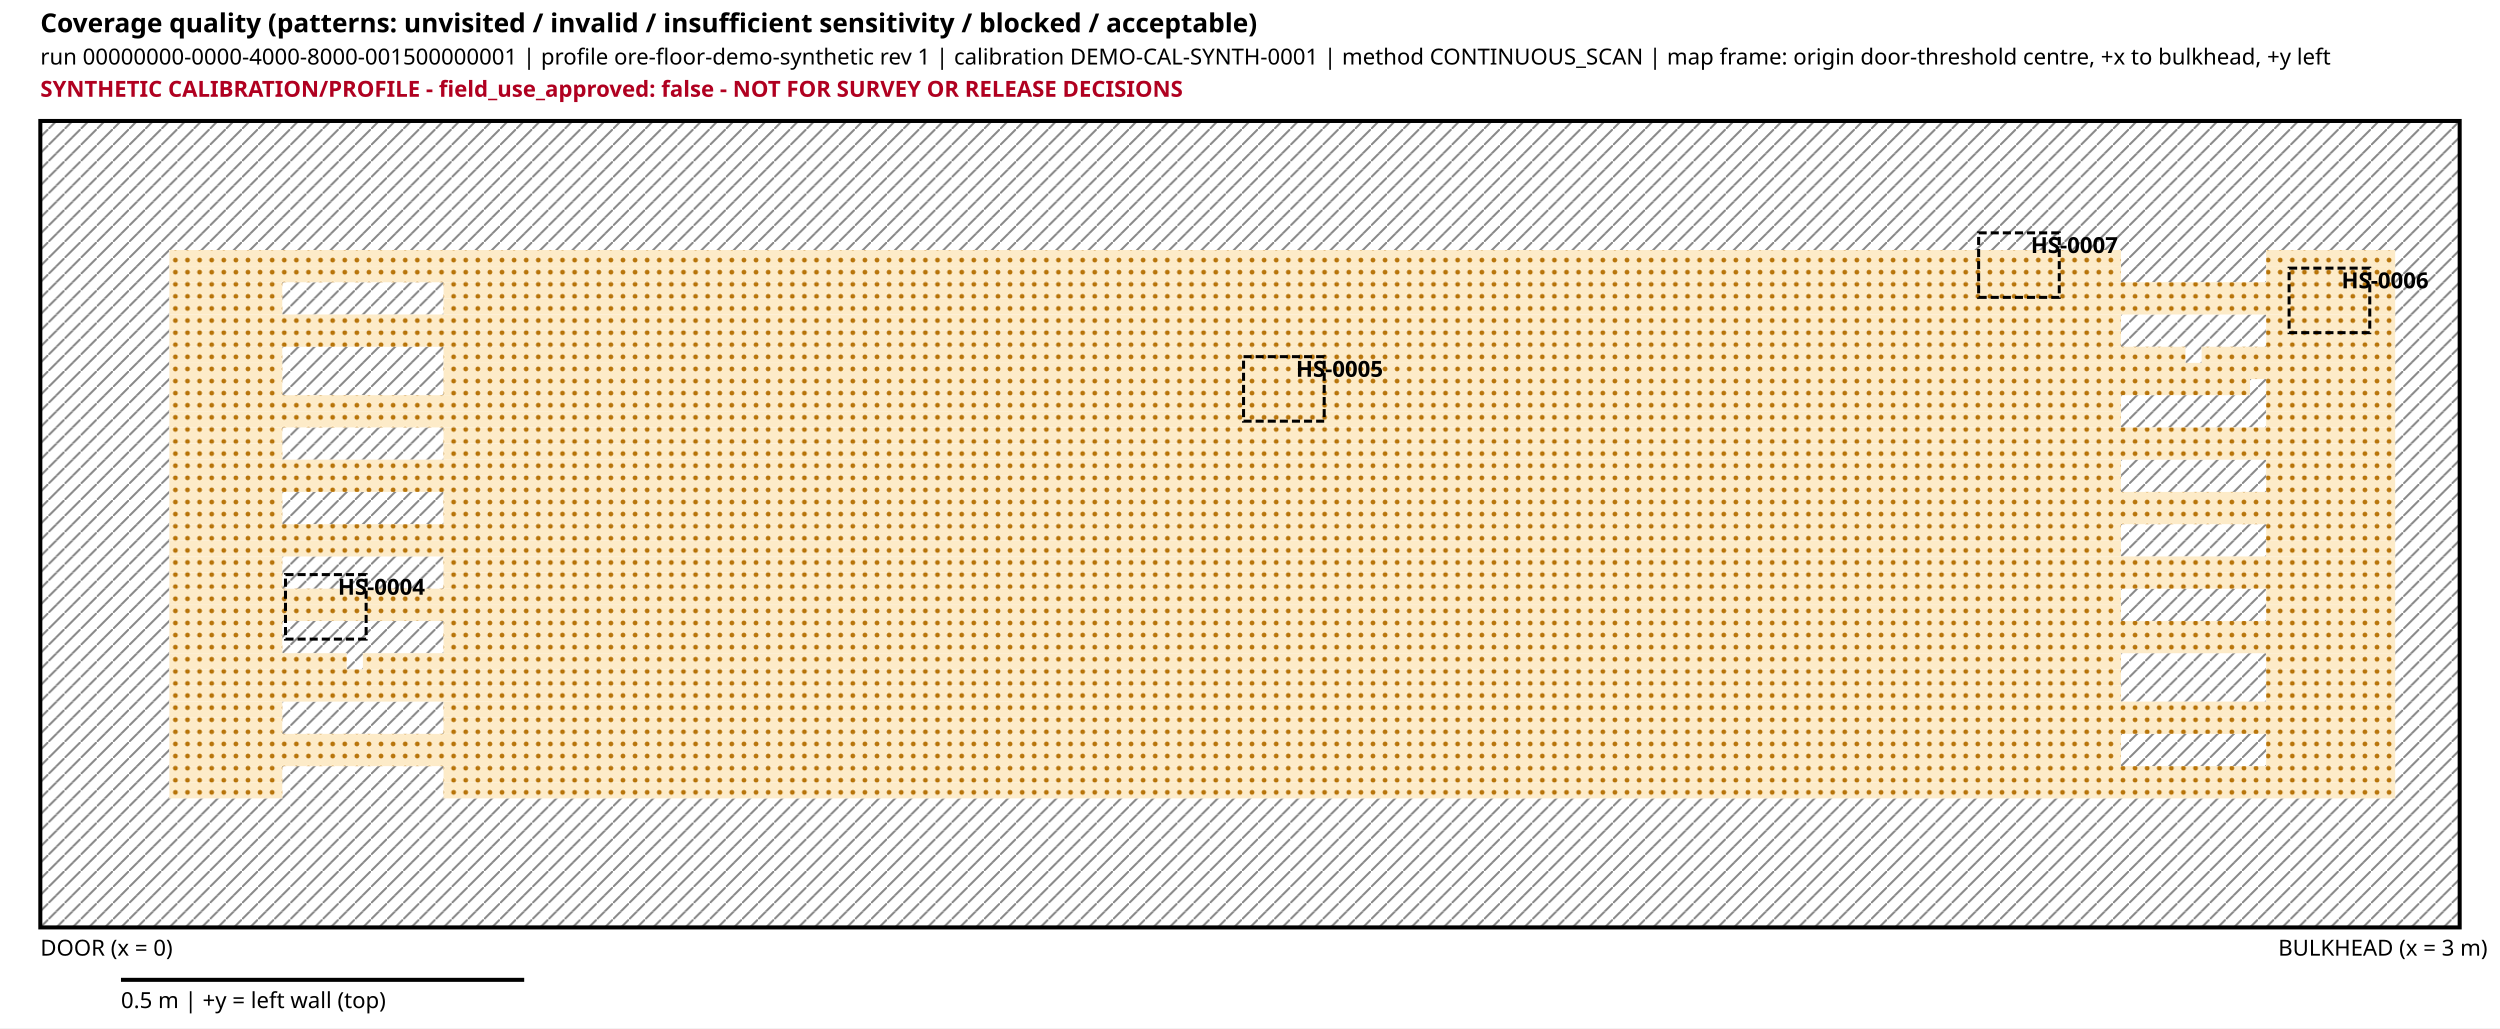
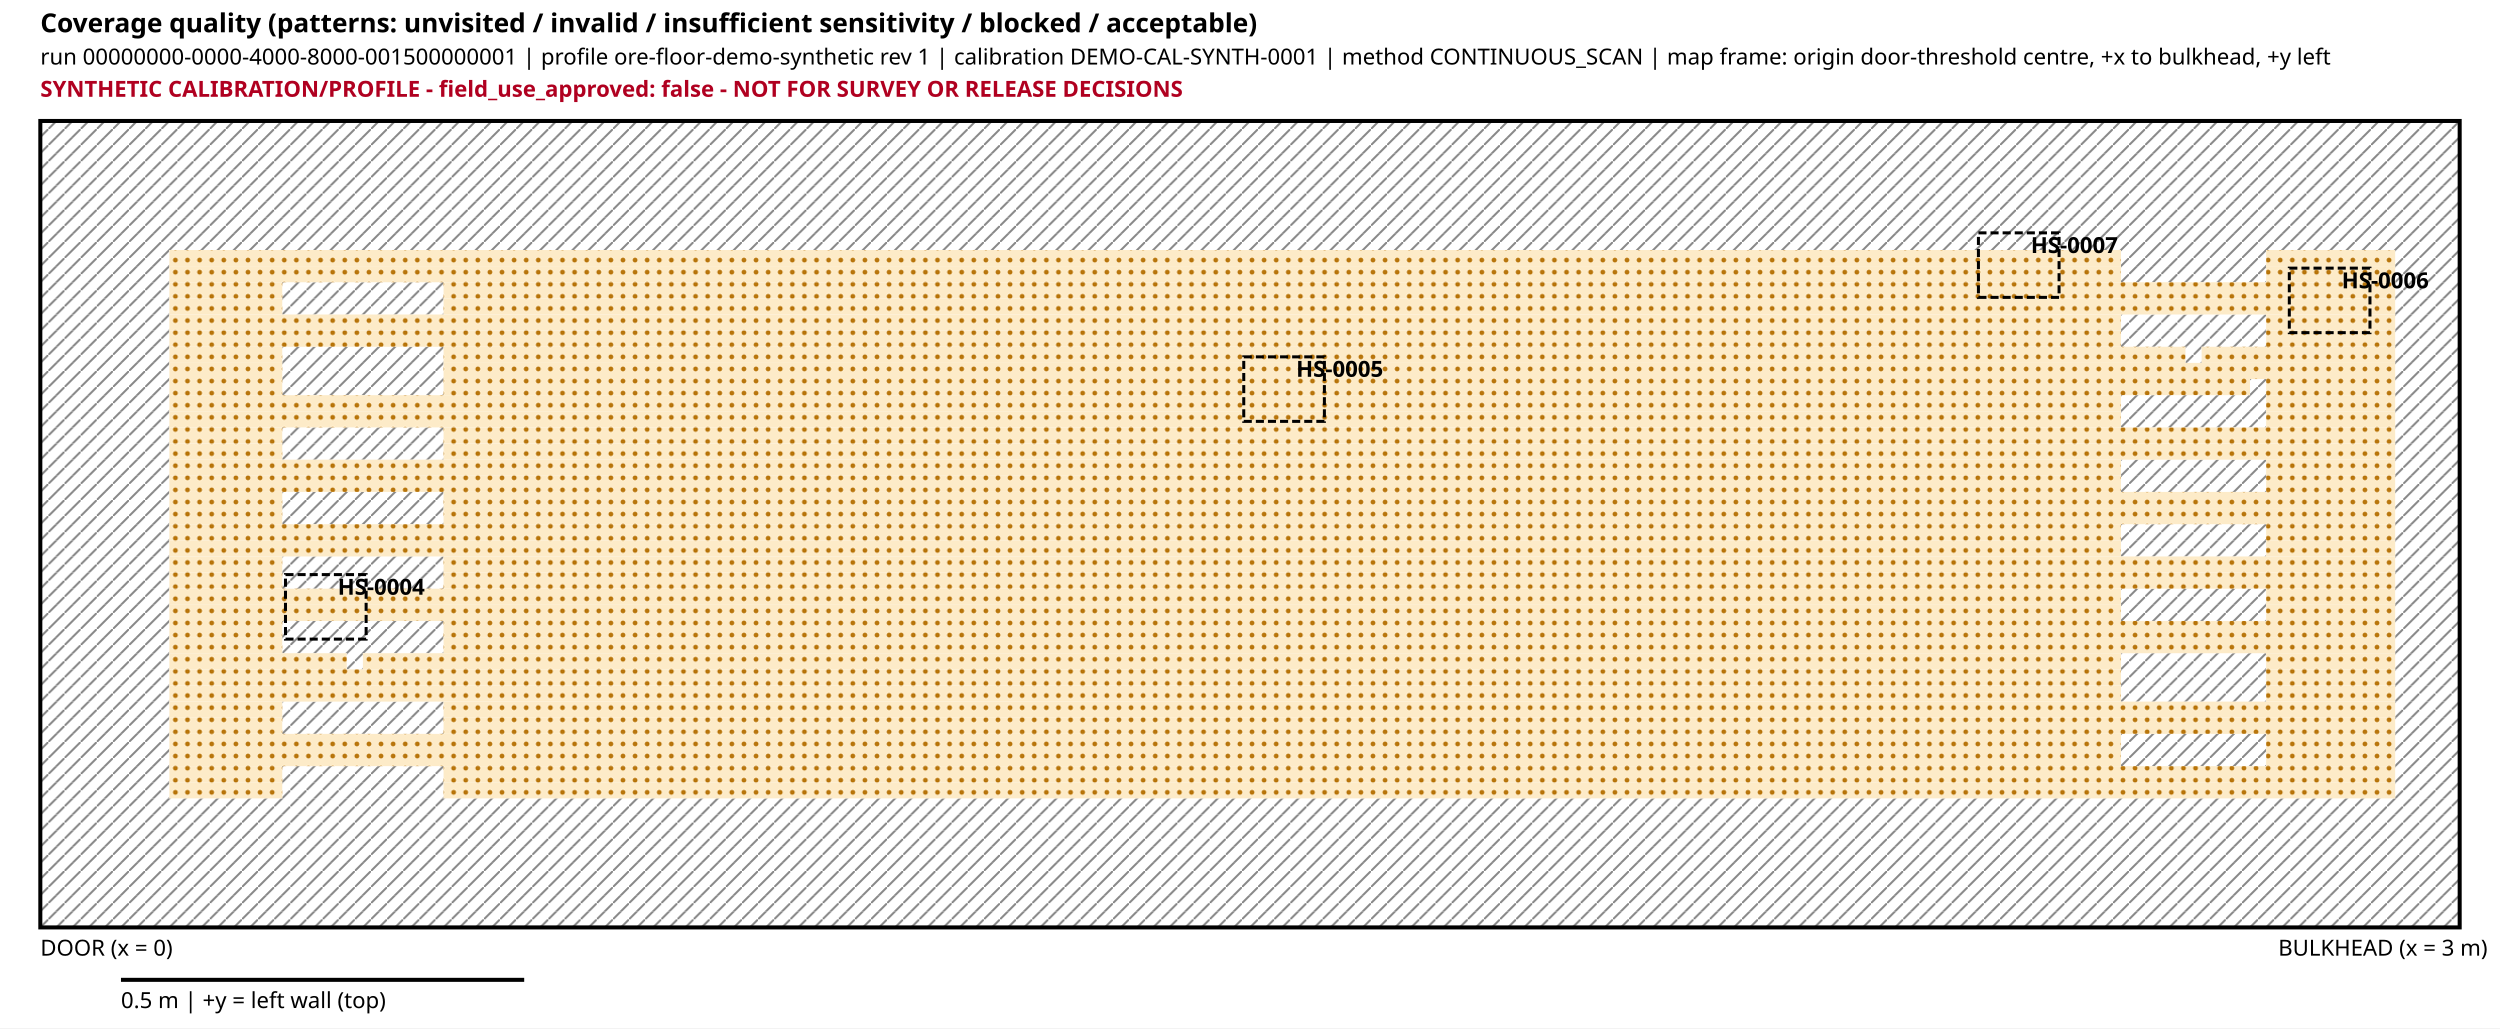
<svg xmlns="http://www.w3.org/2000/svg" width="1240" height="510" viewBox="0 0 1240 510" font-family="sans-serif" font-size="11">
  <defs>
    <pattern id="p-UNVISITED" width="8" height="8" patternUnits="userSpaceOnUse">
      <rect width="8" height="8" fill="#fff" />
      <path d="M0 8L8 0" stroke="#888" stroke-width="1" />
    </pattern>
    <pattern id="p-INVALID_DATA" width="8" height="8" patternUnits="userSpaceOnUse">
      <rect width="8" height="8" fill="#f6d5d5" />
      <path d="M0 0L8 8M0 8L8 0" stroke="#c83c3c" stroke-width="1" />
    </pattern>
    <pattern id="p-INSUFFICIENT_SENSITIVITY" width="6" height="6" patternUnits="userSpaceOnUse">
      <rect width="6" height="6" fill="#fdebc8" />
      <circle cx="3" cy="3" r="1.2" fill="#b9770e" />
    </pattern>
    <pattern id="p-BLOCKED" width="8" height="8" patternUnits="userSpaceOnUse">
      <rect width="8" height="8" fill="#e4dcf0" />
      <path d="M0 4H8" stroke="#785aa0" stroke-width="2" />
    </pattern>
    <pattern id="p-EXCLUDED" width="8" height="8" patternUnits="userSpaceOnUse">
      <rect width="8" height="8" fill="#5a5a5a" />
    </pattern>
    <pattern id="p-ACCEPTABLE" width="8" height="8" patternUnits="userSpaceOnUse">
      <rect width="8" height="8" fill="#2e8b57" />
    </pattern>
  </defs>
  <rect width="1240" height="510" fill="#fff" />
  <text x="20" y="16" font-size="13" font-weight="bold">Coverage quality (patterns: unvisited / invalid / insufficient sensitivity / blocked / acceptable)</text>
  <text x="20" y="32">run 00000000-0000-4000-8000-001500000001 | profile ore-floor-demo-synthetic rev 1 | calibration DEMO-CAL-SYNTH-0001 | method CONTINUOUS_SCAN | map frame: origin door-threshold centre, +x to bulkhead, +y left</text>
  <text x="20" y="48" fill="#b00020" font-weight="bold">SYNTHETIC CALIBRATION/PROFILE - field_use_approved: false - NOT FOR SURVEY OR RELEASE DECISIONS</text>
  <rect x="20.0" y="452.0" width="1200.0" height="8.0" fill="url(#p-UNVISITED)" />
  <rect x="20.0" y="444.0" width="1200.0" height="8.0" fill="url(#p-UNVISITED)" />
  <rect x="20.0" y="436.0" width="1200.0" height="8.0" fill="url(#p-UNVISITED)" />
  <rect x="20.0" y="428.0" width="1200.0" height="8.0" fill="url(#p-UNVISITED)" />
  <rect x="20.0" y="420.0" width="1200.0" height="8.0" fill="url(#p-UNVISITED)" />
  <rect x="20.0" y="412.0" width="1200.0" height="8.0" fill="url(#p-UNVISITED)" />
  <rect x="20.0" y="404.0" width="1200.0" height="8.0" fill="url(#p-UNVISITED)" />
  <rect x="20.0" y="396.0" width="1200.0" height="8.0" fill="url(#p-UNVISITED)" />
  <rect x="20.0" y="388.0" width="64.0" height="8.0" fill="url(#p-UNVISITED)" />
  <rect x="140.0" y="388.0" width="80.0" height="8.0" fill="url(#p-UNVISITED)" />
  <rect x="1188.0" y="388.0" width="32.0" height="8.0" fill="url(#p-UNVISITED)" />
  <rect x="20.0" y="380.0" width="64.0" height="8.0" fill="url(#p-UNVISITED)" />
  <rect x="140.0" y="380.0" width="80.0" height="8.0" fill="url(#p-UNVISITED)" />
  <rect x="1188.0" y="380.0" width="32.0" height="8.0" fill="url(#p-UNVISITED)" />
  <rect x="20.0" y="372.0" width="64.0" height="8.0" fill="url(#p-UNVISITED)" />
  <rect x="1052.0" y="372.0" width="72.0" height="8.0" fill="url(#p-UNVISITED)" />
  <rect x="1188.0" y="372.0" width="32.0" height="8.0" fill="url(#p-UNVISITED)" />
  <rect x="20.0" y="364.0" width="64.0" height="8.0" fill="url(#p-UNVISITED)" />
  <rect x="1052.0" y="364.0" width="72.0" height="8.0" fill="url(#p-UNVISITED)" />
  <rect x="1188.0" y="364.0" width="32.0" height="8.0" fill="url(#p-UNVISITED)" />
  <rect x="20.0" y="356.0" width="64.0" height="8.0" fill="url(#p-UNVISITED)" />
  <rect x="140.0" y="356.0" width="80.0" height="8.0" fill="url(#p-UNVISITED)" />
  <rect x="1188.0" y="356.0" width="32.0" height="8.0" fill="url(#p-UNVISITED)" />
  <rect x="20.0" y="348.0" width="64.0" height="8.0" fill="url(#p-UNVISITED)" />
  <rect x="140.0" y="348.0" width="80.0" height="8.0" fill="url(#p-UNVISITED)" />
  <rect x="1188.0" y="348.0" width="32.0" height="8.0" fill="url(#p-UNVISITED)" />
  <rect x="20.0" y="340.0" width="64.0" height="8.0" fill="url(#p-UNVISITED)" />
  <rect x="1052.0" y="340.0" width="72.0" height="8.0" fill="url(#p-UNVISITED)" />
  <rect x="1188.0" y="340.0" width="32.0" height="8.0" fill="url(#p-UNVISITED)" />
  <rect x="20.0" y="332.0" width="64.0" height="8.0" fill="url(#p-UNVISITED)" />
  <rect x="1052.0" y="332.0" width="72.0" height="8.0" fill="url(#p-UNVISITED)" />
  <rect x="1188.0" y="332.0" width="32.0" height="8.0" fill="url(#p-UNVISITED)" />
  <rect x="20.0" y="324.0" width="64.0" height="8.0" fill="url(#p-UNVISITED)" />
  <rect x="172.0" y="324.0" width="8.0" height="8.0" fill="url(#p-UNVISITED)" />
  <rect x="1052.0" y="324.0" width="72.0" height="8.0" fill="url(#p-UNVISITED)" />
  <rect x="1188.0" y="324.0" width="32.0" height="8.0" fill="url(#p-UNVISITED)" />
  <rect x="20.0" y="316.0" width="64.0" height="8.0" fill="url(#p-UNVISITED)" />
  <rect x="140.0" y="316.0" width="80.0" height="8.0" fill="url(#p-UNVISITED)" />
  <rect x="1188.0" y="316.0" width="32.0" height="8.0" fill="url(#p-UNVISITED)" />
  <rect x="20.0" y="308.0" width="64.0" height="8.0" fill="url(#p-UNVISITED)" />
  <rect x="140.0" y="308.0" width="80.0" height="8.0" fill="url(#p-UNVISITED)" />
  <rect x="1188.0" y="308.0" width="32.0" height="8.0" fill="url(#p-UNVISITED)" />
  <rect x="20.0" y="300.0" width="64.0" height="8.0" fill="url(#p-UNVISITED)" />
  <rect x="1052.0" y="300.0" width="72.0" height="8.0" fill="url(#p-UNVISITED)" />
  <rect x="1188.0" y="300.0" width="32.0" height="8.0" fill="url(#p-UNVISITED)" />
  <rect x="20.0" y="292.0" width="64.0" height="8.0" fill="url(#p-UNVISITED)" />
  <rect x="1052.0" y="292.0" width="72.0" height="8.0" fill="url(#p-UNVISITED)" />
  <rect x="1188.0" y="292.0" width="32.0" height="8.0" fill="url(#p-UNVISITED)" />
  <rect x="20.0" y="284.0" width="64.0" height="8.0" fill="url(#p-UNVISITED)" />
  <rect x="140.0" y="284.0" width="80.0" height="8.0" fill="url(#p-UNVISITED)" />
  <rect x="1188.0" y="284.0" width="32.0" height="8.0" fill="url(#p-UNVISITED)" />
  <rect x="20.0" y="276.0" width="64.0" height="8.0" fill="url(#p-UNVISITED)" />
  <rect x="140.0" y="276.0" width="80.0" height="8.0" fill="url(#p-UNVISITED)" />
  <rect x="1188.0" y="276.0" width="32.0" height="8.0" fill="url(#p-UNVISITED)" />
  <rect x="20.0" y="268.0" width="64.0" height="8.0" fill="url(#p-UNVISITED)" />
  <rect x="1052.0" y="268.0" width="72.0" height="8.0" fill="url(#p-UNVISITED)" />
  <rect x="1188.0" y="268.0" width="32.0" height="8.0" fill="url(#p-UNVISITED)" />
  <rect x="20.0" y="260.0" width="64.0" height="8.0" fill="url(#p-UNVISITED)" />
  <rect x="1052.0" y="260.0" width="72.0" height="8.0" fill="url(#p-UNVISITED)" />
  <rect x="1188.0" y="260.0" width="32.0" height="8.0" fill="url(#p-UNVISITED)" />
  <rect x="20.0" y="252.0" width="64.0" height="8.0" fill="url(#p-UNVISITED)" />
  <rect x="140.0" y="252.0" width="80.0" height="8.0" fill="url(#p-UNVISITED)" />
  <rect x="1188.0" y="252.0" width="32.0" height="8.0" fill="url(#p-UNVISITED)" />
  <rect x="20.0" y="244.0" width="64.0" height="8.0" fill="url(#p-UNVISITED)" />
  <rect x="140.0" y="244.0" width="80.0" height="8.0" fill="url(#p-UNVISITED)" />
  <rect x="1188.0" y="244.0" width="32.0" height="8.0" fill="url(#p-UNVISITED)" />
  <rect x="20.0" y="236.0" width="64.0" height="8.0" fill="url(#p-UNVISITED)" />
  <rect x="1052.0" y="236.0" width="72.0" height="8.0" fill="url(#p-UNVISITED)" />
  <rect x="1188.0" y="236.0" width="32.0" height="8.0" fill="url(#p-UNVISITED)" />
  <rect x="20.0" y="228.0" width="64.0" height="8.0" fill="url(#p-UNVISITED)" />
  <rect x="1052.0" y="228.0" width="72.0" height="8.0" fill="url(#p-UNVISITED)" />
  <rect x="1188.0" y="228.0" width="32.0" height="8.0" fill="url(#p-UNVISITED)" />
  <rect x="20.0" y="220.0" width="64.0" height="8.0" fill="url(#p-UNVISITED)" />
  <rect x="140.0" y="220.0" width="80.0" height="8.0" fill="url(#p-UNVISITED)" />
  <rect x="1188.0" y="220.0" width="32.0" height="8.0" fill="url(#p-UNVISITED)" />
  <rect x="20.0" y="212.0" width="64.0" height="8.0" fill="url(#p-UNVISITED)" />
  <rect x="140.0" y="212.0" width="80.0" height="8.0" fill="url(#p-UNVISITED)" />
  <rect x="1188.0" y="212.0" width="32.0" height="8.0" fill="url(#p-UNVISITED)" />
  <rect x="20.0" y="204.0" width="64.0" height="8.0" fill="url(#p-UNVISITED)" />
  <rect x="1052.0" y="204.0" width="72.0" height="8.0" fill="url(#p-UNVISITED)" />
  <rect x="1188.0" y="204.0" width="32.0" height="8.0" fill="url(#p-UNVISITED)" />
  <rect x="20.0" y="196.0" width="64.0" height="8.0" fill="url(#p-UNVISITED)" />
  <rect x="1052.0" y="196.0" width="72.0" height="8.0" fill="url(#p-UNVISITED)" />
  <rect x="1188.0" y="196.0" width="32.0" height="8.0" fill="url(#p-UNVISITED)" />
  <rect x="20.0" y="188.0" width="64.0" height="8.0" fill="url(#p-UNVISITED)" />
  <rect x="140.0" y="188.0" width="80.0" height="8.0" fill="url(#p-UNVISITED)" />
  <rect x="1116.0" y="188.0" width="8.0" height="8.0" fill="url(#p-UNVISITED)" />
  <rect x="1188.0" y="188.0" width="32.0" height="8.0" fill="url(#p-UNVISITED)" />
  <rect x="20.0" y="180.0" width="64.0" height="8.0" fill="url(#p-UNVISITED)" />
  <rect x="140.0" y="180.0" width="80.0" height="8.0" fill="url(#p-UNVISITED)" />
  <rect x="1188.0" y="180.0" width="32.0" height="8.0" fill="url(#p-UNVISITED)" />
  <rect x="20.0" y="172.0" width="64.0" height="8.0" fill="url(#p-UNVISITED)" />
  <rect x="140.0" y="172.0" width="80.0" height="8.0" fill="url(#p-UNVISITED)" />
  <rect x="1084.0" y="172.0" width="8.0" height="8.0" fill="url(#p-UNVISITED)" />
  <rect x="1188.0" y="172.0" width="32.0" height="8.0" fill="url(#p-UNVISITED)" />
  <rect x="20.0" y="164.0" width="64.0" height="8.0" fill="url(#p-UNVISITED)" />
  <rect x="1052.0" y="164.0" width="72.0" height="8.0" fill="url(#p-UNVISITED)" />
  <rect x="1188.0" y="164.0" width="32.0" height="8.0" fill="url(#p-UNVISITED)" />
  <rect x="20.0" y="156.0" width="64.0" height="8.0" fill="url(#p-UNVISITED)" />
  <rect x="1052.0" y="156.0" width="72.0" height="8.0" fill="url(#p-UNVISITED)" />
  <rect x="1188.0" y="156.0" width="32.0" height="8.0" fill="url(#p-UNVISITED)" />
  <rect x="20.0" y="148.0" width="64.0" height="8.0" fill="url(#p-UNVISITED)" />
  <rect x="140.0" y="148.0" width="80.0" height="8.0" fill="url(#p-UNVISITED)" />
  <rect x="1188.0" y="148.0" width="32.0" height="8.0" fill="url(#p-UNVISITED)" />
  <rect x="20.0" y="140.0" width="64.0" height="8.0" fill="url(#p-UNVISITED)" />
  <rect x="140.0" y="140.0" width="80.0" height="8.0" fill="url(#p-UNVISITED)" />
  <rect x="1188.0" y="140.0" width="32.0" height="8.0" fill="url(#p-UNVISITED)" />
  <rect x="20.0" y="132.0" width="64.0" height="8.0" fill="url(#p-UNVISITED)" />
  <rect x="1052.0" y="132.0" width="72.0" height="8.0" fill="url(#p-UNVISITED)" />
  <rect x="1188.0" y="132.0" width="32.0" height="8.0" fill="url(#p-UNVISITED)" />
  <rect x="20.0" y="124.0" width="64.0" height="8.0" fill="url(#p-UNVISITED)" />
  <rect x="1052.0" y="124.0" width="72.0" height="8.0" fill="url(#p-UNVISITED)" />
  <rect x="1188.0" y="124.0" width="32.0" height="8.0" fill="url(#p-UNVISITED)" />
  <rect x="20.0" y="116.0" width="1200.0" height="8.0" fill="url(#p-UNVISITED)" />
  <rect x="20.0" y="108.0" width="1200.0" height="8.0" fill="url(#p-UNVISITED)" />
  <rect x="20.0" y="100.0" width="1200.0" height="8.0" fill="url(#p-UNVISITED)" />
  <rect x="20.0" y="92.0" width="1200.0" height="8.0" fill="url(#p-UNVISITED)" />
  <rect x="20.0" y="84.0" width="1200.0" height="8.0" fill="url(#p-UNVISITED)" />
  <rect x="20.0" y="76.0" width="1200.0" height="8.0" fill="url(#p-UNVISITED)" />
  <rect x="20.0" y="68.0" width="1200.0" height="8.0" fill="url(#p-UNVISITED)" />
  <rect x="20.0" y="60.0" width="1200.0" height="8.0" fill="url(#p-UNVISITED)" />
  <rect x="84.0" y="388.0" width="56.0" height="8.0" fill="url(#p-INSUFFICIENT_SENSITIVITY)" />
  <rect x="220.0" y="388.0" width="968.0" height="8.0" fill="url(#p-INSUFFICIENT_SENSITIVITY)" />
  <rect x="84.0" y="380.0" width="56.0" height="8.0" fill="url(#p-INSUFFICIENT_SENSITIVITY)" />
  <rect x="220.0" y="380.0" width="968.0" height="8.0" fill="url(#p-INSUFFICIENT_SENSITIVITY)" />
  <rect x="84.0" y="372.0" width="968.0" height="8.0" fill="url(#p-INSUFFICIENT_SENSITIVITY)" />
  <rect x="1124.0" y="372.0" width="64.0" height="8.0" fill="url(#p-INSUFFICIENT_SENSITIVITY)" />
  <rect x="84.0" y="364.0" width="968.0" height="8.0" fill="url(#p-INSUFFICIENT_SENSITIVITY)" />
  <rect x="1124.0" y="364.0" width="64.0" height="8.0" fill="url(#p-INSUFFICIENT_SENSITIVITY)" />
  <rect x="84.0" y="356.0" width="56.0" height="8.0" fill="url(#p-INSUFFICIENT_SENSITIVITY)" />
  <rect x="220.0" y="356.0" width="968.0" height="8.0" fill="url(#p-INSUFFICIENT_SENSITIVITY)" />
  <rect x="84.0" y="348.0" width="56.0" height="8.0" fill="url(#p-INSUFFICIENT_SENSITIVITY)" />
  <rect x="220.0" y="348.0" width="968.0" height="8.0" fill="url(#p-INSUFFICIENT_SENSITIVITY)" />
  <rect x="84.0" y="340.0" width="968.0" height="8.0" fill="url(#p-INSUFFICIENT_SENSITIVITY)" />
  <rect x="1124.0" y="340.0" width="64.0" height="8.0" fill="url(#p-INSUFFICIENT_SENSITIVITY)" />
  <rect x="84.0" y="332.0" width="968.0" height="8.0" fill="url(#p-INSUFFICIENT_SENSITIVITY)" />
  <rect x="1124.0" y="332.0" width="64.0" height="8.0" fill="url(#p-INSUFFICIENT_SENSITIVITY)" />
  <rect x="84.0" y="324.0" width="88.0" height="8.0" fill="url(#p-INSUFFICIENT_SENSITIVITY)" />
  <rect x="180.0" y="324.0" width="872.0" height="8.0" fill="url(#p-INSUFFICIENT_SENSITIVITY)" />
  <rect x="1124.0" y="324.0" width="64.0" height="8.0" fill="url(#p-INSUFFICIENT_SENSITIVITY)" />
  <rect x="84.0" y="316.0" width="56.0" height="8.0" fill="url(#p-INSUFFICIENT_SENSITIVITY)" />
  <rect x="220.0" y="316.0" width="968.0" height="8.0" fill="url(#p-INSUFFICIENT_SENSITIVITY)" />
  <rect x="84.0" y="308.0" width="56.0" height="8.0" fill="url(#p-INSUFFICIENT_SENSITIVITY)" />
  <rect x="220.0" y="308.0" width="968.0" height="8.0" fill="url(#p-INSUFFICIENT_SENSITIVITY)" />
  <rect x="84.0" y="300.0" width="968.0" height="8.0" fill="url(#p-INSUFFICIENT_SENSITIVITY)" />
  <rect x="1124.0" y="300.0" width="64.0" height="8.0" fill="url(#p-INSUFFICIENT_SENSITIVITY)" />
  <rect x="84.0" y="292.0" width="968.0" height="8.0" fill="url(#p-INSUFFICIENT_SENSITIVITY)" />
  <rect x="1124.0" y="292.0" width="64.0" height="8.0" fill="url(#p-INSUFFICIENT_SENSITIVITY)" />
  <rect x="84.0" y="284.0" width="56.0" height="8.0" fill="url(#p-INSUFFICIENT_SENSITIVITY)" />
  <rect x="220.0" y="284.0" width="968.0" height="8.0" fill="url(#p-INSUFFICIENT_SENSITIVITY)" />
  <rect x="84.0" y="276.0" width="56.0" height="8.0" fill="url(#p-INSUFFICIENT_SENSITIVITY)" />
  <rect x="220.0" y="276.0" width="968.0" height="8.0" fill="url(#p-INSUFFICIENT_SENSITIVITY)" />
  <rect x="84.0" y="268.0" width="968.0" height="8.0" fill="url(#p-INSUFFICIENT_SENSITIVITY)" />
  <rect x="1124.0" y="268.0" width="64.0" height="8.0" fill="url(#p-INSUFFICIENT_SENSITIVITY)" />
  <rect x="84.0" y="260.0" width="968.0" height="8.0" fill="url(#p-INSUFFICIENT_SENSITIVITY)" />
  <rect x="1124.0" y="260.0" width="64.0" height="8.0" fill="url(#p-INSUFFICIENT_SENSITIVITY)" />
  <rect x="84.0" y="252.0" width="56.0" height="8.0" fill="url(#p-INSUFFICIENT_SENSITIVITY)" />
  <rect x="220.0" y="252.0" width="968.0" height="8.0" fill="url(#p-INSUFFICIENT_SENSITIVITY)" />
  <rect x="84.0" y="244.0" width="56.0" height="8.0" fill="url(#p-INSUFFICIENT_SENSITIVITY)" />
  <rect x="220.0" y="244.0" width="968.0" height="8.0" fill="url(#p-INSUFFICIENT_SENSITIVITY)" />
  <rect x="84.0" y="236.0" width="968.0" height="8.0" fill="url(#p-INSUFFICIENT_SENSITIVITY)" />
  <rect x="1124.0" y="236.0" width="64.0" height="8.0" fill="url(#p-INSUFFICIENT_SENSITIVITY)" />
  <rect x="84.0" y="228.0" width="968.0" height="8.0" fill="url(#p-INSUFFICIENT_SENSITIVITY)" />
  <rect x="1124.0" y="228.0" width="64.0" height="8.0" fill="url(#p-INSUFFICIENT_SENSITIVITY)" />
  <rect x="84.0" y="220.0" width="56.0" height="8.0" fill="url(#p-INSUFFICIENT_SENSITIVITY)" />
  <rect x="220.0" y="220.0" width="968.0" height="8.0" fill="url(#p-INSUFFICIENT_SENSITIVITY)" />
  <rect x="84.0" y="212.0" width="56.0" height="8.0" fill="url(#p-INSUFFICIENT_SENSITIVITY)" />
  <rect x="220.0" y="212.0" width="968.0" height="8.0" fill="url(#p-INSUFFICIENT_SENSITIVITY)" />
  <rect x="84.0" y="204.0" width="968.0" height="8.0" fill="url(#p-INSUFFICIENT_SENSITIVITY)" />
  <rect x="1124.0" y="204.0" width="64.0" height="8.0" fill="url(#p-INSUFFICIENT_SENSITIVITY)" />
  <rect x="84.0" y="196.0" width="968.0" height="8.0" fill="url(#p-INSUFFICIENT_SENSITIVITY)" />
  <rect x="1124.0" y="196.0" width="64.0" height="8.0" fill="url(#p-INSUFFICIENT_SENSITIVITY)" />
  <rect x="84.0" y="188.0" width="56.0" height="8.0" fill="url(#p-INSUFFICIENT_SENSITIVITY)" />
  <rect x="220.0" y="188.0" width="896.0" height="8.0" fill="url(#p-INSUFFICIENT_SENSITIVITY)" />
  <rect x="1124.0" y="188.0" width="64.0" height="8.0" fill="url(#p-INSUFFICIENT_SENSITIVITY)" />
  <rect x="84.0" y="180.0" width="56.0" height="8.0" fill="url(#p-INSUFFICIENT_SENSITIVITY)" />
  <rect x="220.0" y="180.0" width="968.0" height="8.0" fill="url(#p-INSUFFICIENT_SENSITIVITY)" />
  <rect x="84.0" y="172.0" width="56.0" height="8.0" fill="url(#p-INSUFFICIENT_SENSITIVITY)" />
  <rect x="220.0" y="172.0" width="864.0" height="8.0" fill="url(#p-INSUFFICIENT_SENSITIVITY)" />
  <rect x="1092.0" y="172.0" width="96.0" height="8.0" fill="url(#p-INSUFFICIENT_SENSITIVITY)" />
  <rect x="84.0" y="164.0" width="968.0" height="8.0" fill="url(#p-INSUFFICIENT_SENSITIVITY)" />
  <rect x="1124.0" y="164.0" width="64.0" height="8.0" fill="url(#p-INSUFFICIENT_SENSITIVITY)" />
  <rect x="84.0" y="156.0" width="968.0" height="8.0" fill="url(#p-INSUFFICIENT_SENSITIVITY)" />
  <rect x="1124.0" y="156.0" width="64.0" height="8.0" fill="url(#p-INSUFFICIENT_SENSITIVITY)" />
  <rect x="84.0" y="148.0" width="56.0" height="8.0" fill="url(#p-INSUFFICIENT_SENSITIVITY)" />
  <rect x="220.0" y="148.0" width="968.0" height="8.0" fill="url(#p-INSUFFICIENT_SENSITIVITY)" />
  <rect x="84.0" y="140.0" width="56.0" height="8.0" fill="url(#p-INSUFFICIENT_SENSITIVITY)" />
  <rect x="220.0" y="140.0" width="968.0" height="8.0" fill="url(#p-INSUFFICIENT_SENSITIVITY)" />
  <rect x="84.0" y="132.0" width="968.0" height="8.0" fill="url(#p-INSUFFICIENT_SENSITIVITY)" />
  <rect x="1124.0" y="132.0" width="64.0" height="8.0" fill="url(#p-INSUFFICIENT_SENSITIVITY)" />
  <rect x="84.0" y="124.0" width="968.0" height="8.0" fill="url(#p-INSUFFICIENT_SENSITIVITY)" />
  <rect x="1124.0" y="124.0" width="64.0" height="8.0" fill="url(#p-INSUFFICIENT_SENSITIVITY)" />
  <rect x="20.0" y="60.0" width="1200.0" height="400.0" fill="none" stroke="#000" stroke-width="2" />
  <text x="20.0" y="474.0">DOOR (x = 0)</text>
  <text x="1130.0" y="474.0">BULKHEAD (x = 3 m)</text>
  <line x1="60.0" y1="486.0" x2="260.0" y2="486.0" stroke="#000" stroke-width="2" />
  <text x="60.0" y="500.0">0.5 m | +y = left wall (top)</text>
  <polygon points="181.6,285.0 141.6,285.0 141.6,317.0 181.6,317.0" fill="none" stroke="#000" stroke-width="1.5" stroke-dasharray="4 2" />
-   <text x="167.6" y="295.0" font-weight="bold">HS-0004</text>
-   <polygon points="656.8,176.9 616.8,176.9 616.8,208.9 656.8,208.9" fill="none" stroke="#000" stroke-width="1.5" stroke-dasharray="4 2" />
-   <text x="642.8" y="186.9" font-weight="bold">HS-0005</text>
-   <polygon points="1135.4,165.0 1175.4,165.0 1175.4,133.0 1135.4,133.0" fill="none" stroke="#000" stroke-width="1.5" stroke-dasharray="4 2" />
-   <text x="1161.4" y="143.0" font-weight="bold">HS-0006</text>
-   <polygon points="1021.4,115.5 981.4,115.5 981.4,147.5 1021.4,147.5" fill="none" stroke="#000" stroke-width="1.5" stroke-dasharray="4 2" />
+   <text x="167.5" y="295.0" font-weight="bold">HS-0004</text>
+   <polygon points="656.9,177.0 616.9,177.0 616.9,209.0 656.9,209.0" fill="none" stroke="#000" stroke-width="1.5" stroke-dasharray="4 2" />
+   <text x="642.9" y="186.9" font-weight="bold">HS-0005</text>
+   <polygon points="1135.5,165.0 1175.5,165.0 1175.5,133.0 1135.5,133.0" fill="none" stroke="#000" stroke-width="1.5" stroke-dasharray="4 2" />
+   <text x="1161.5" y="143.0" font-weight="bold">HS-0006</text>
+   <polygon points="1021.3,115.5 981.3,115.5 981.3,147.5 1021.3,147.5" fill="none" stroke="#000" stroke-width="1.5" stroke-dasharray="4 2" />
  <text x="1007.3" y="125.5" font-weight="bold">HS-0007</text>
</svg>
